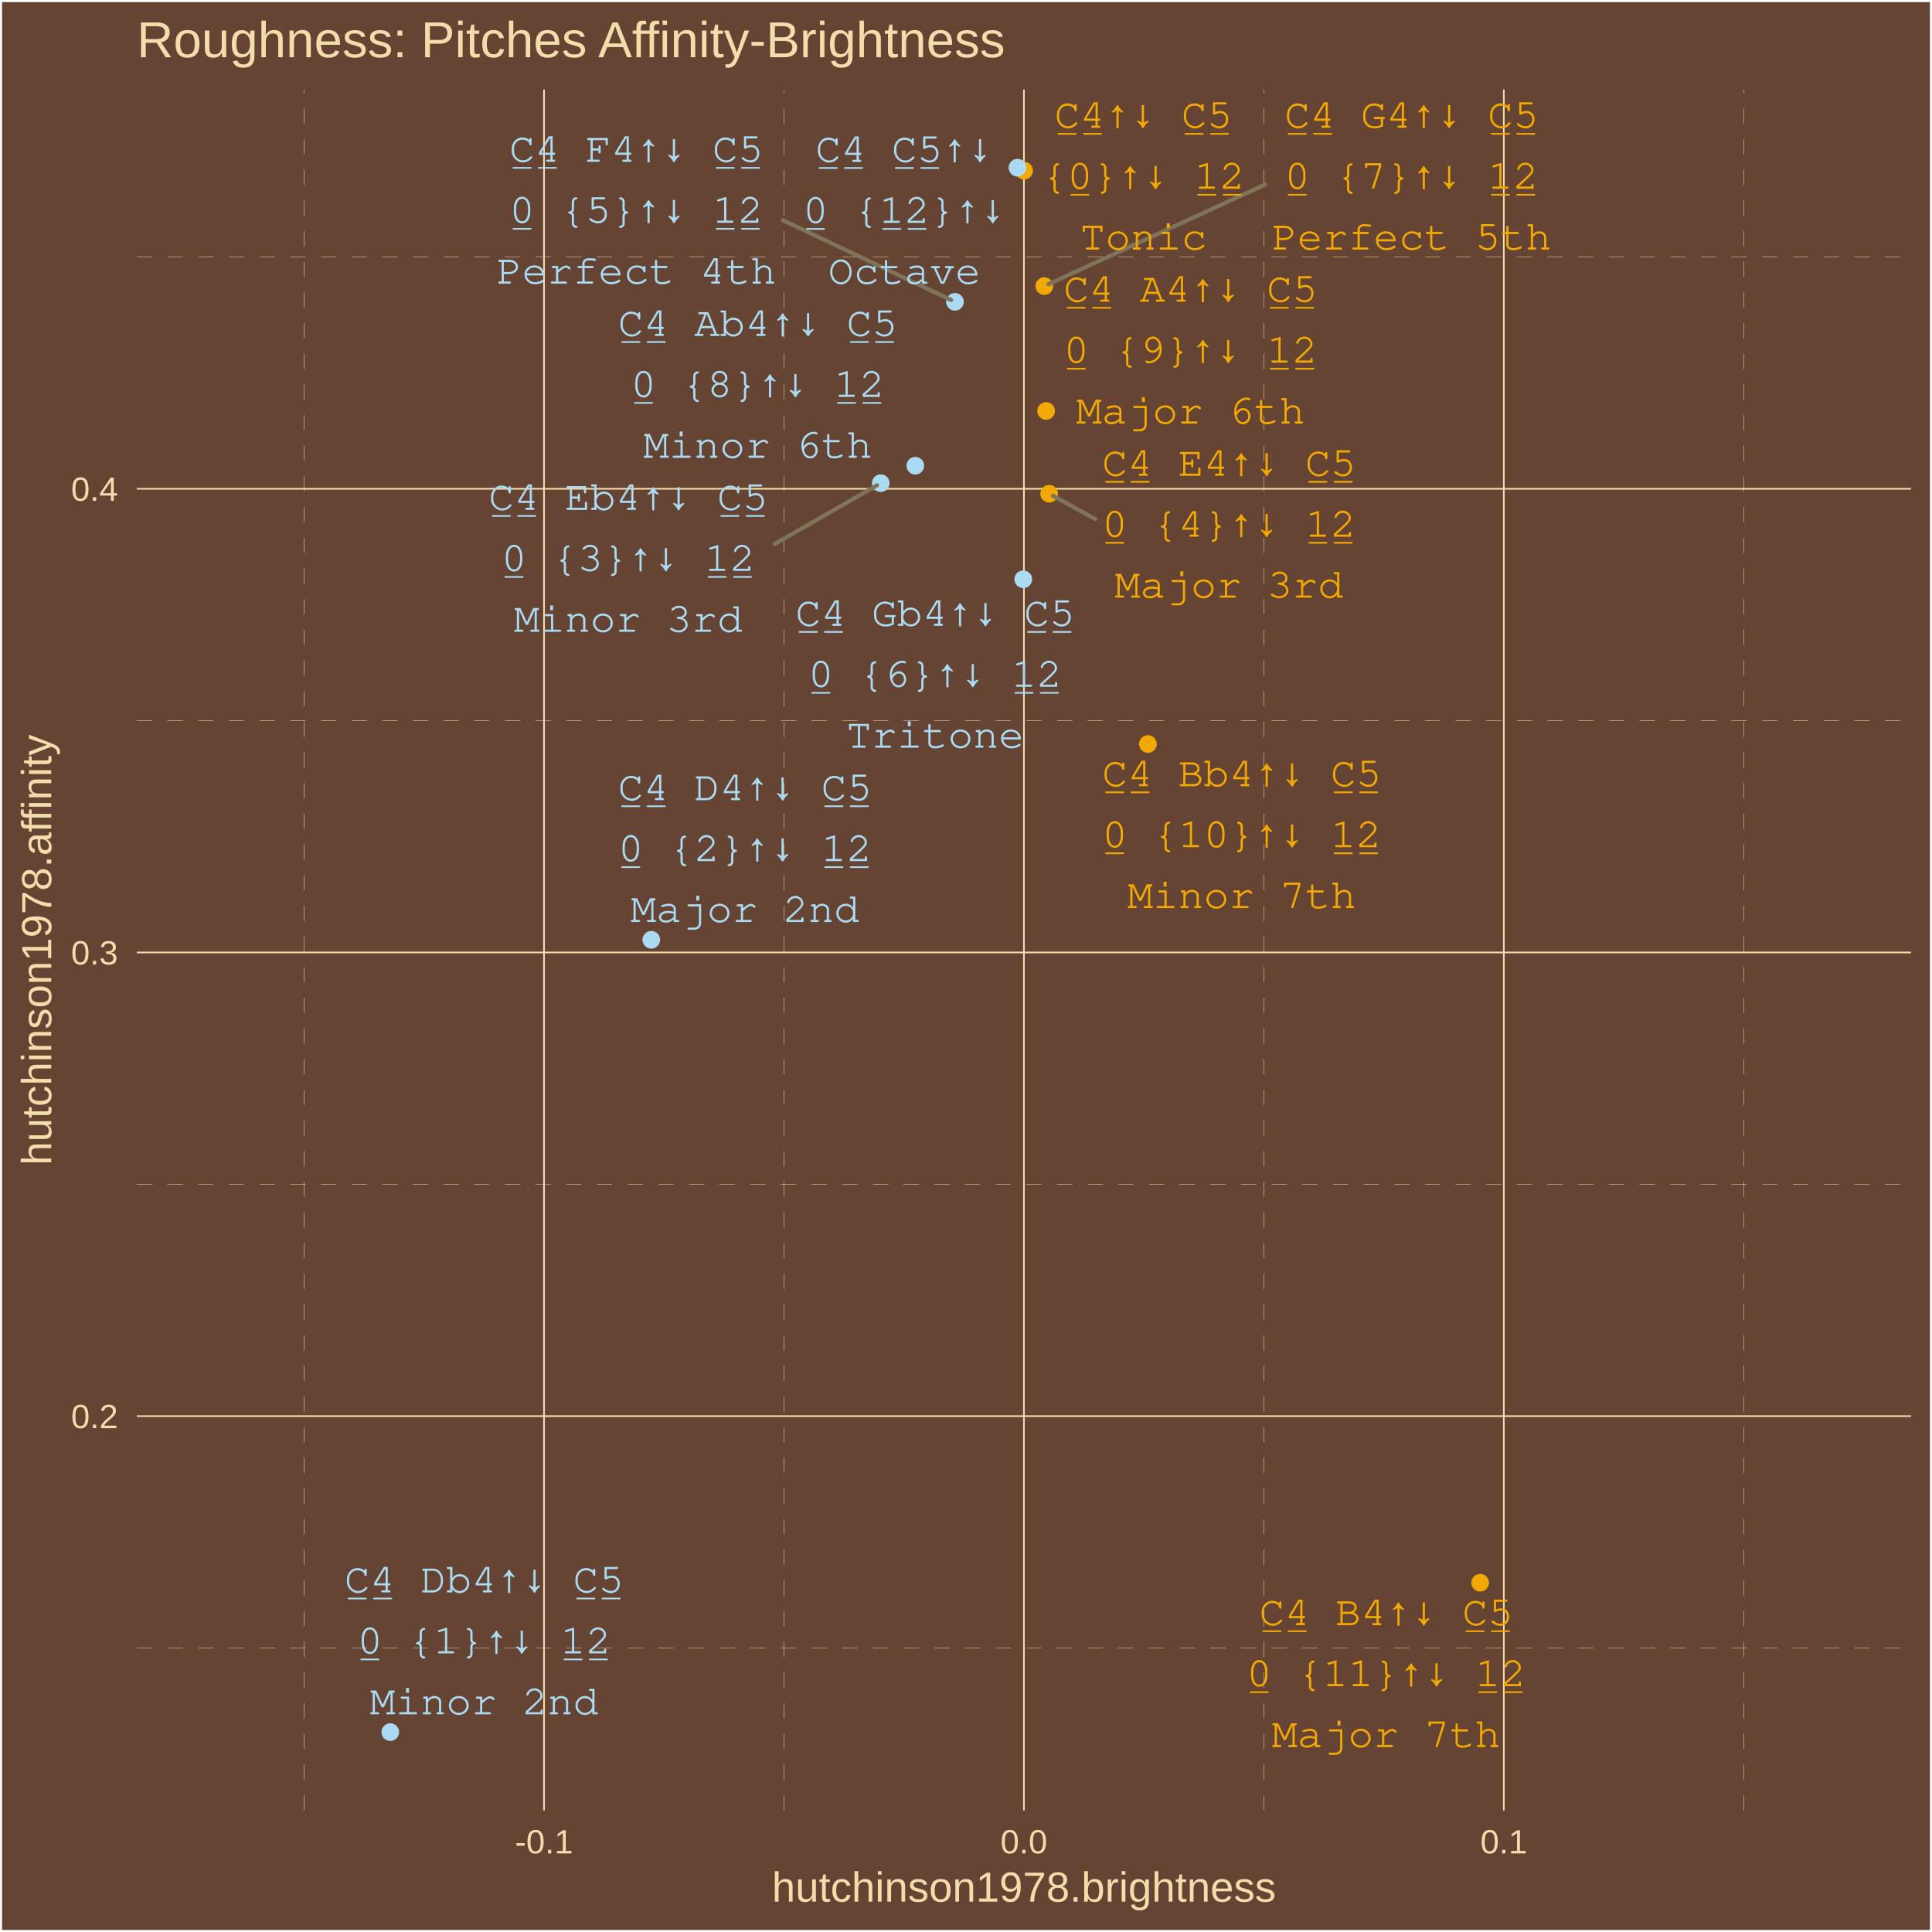
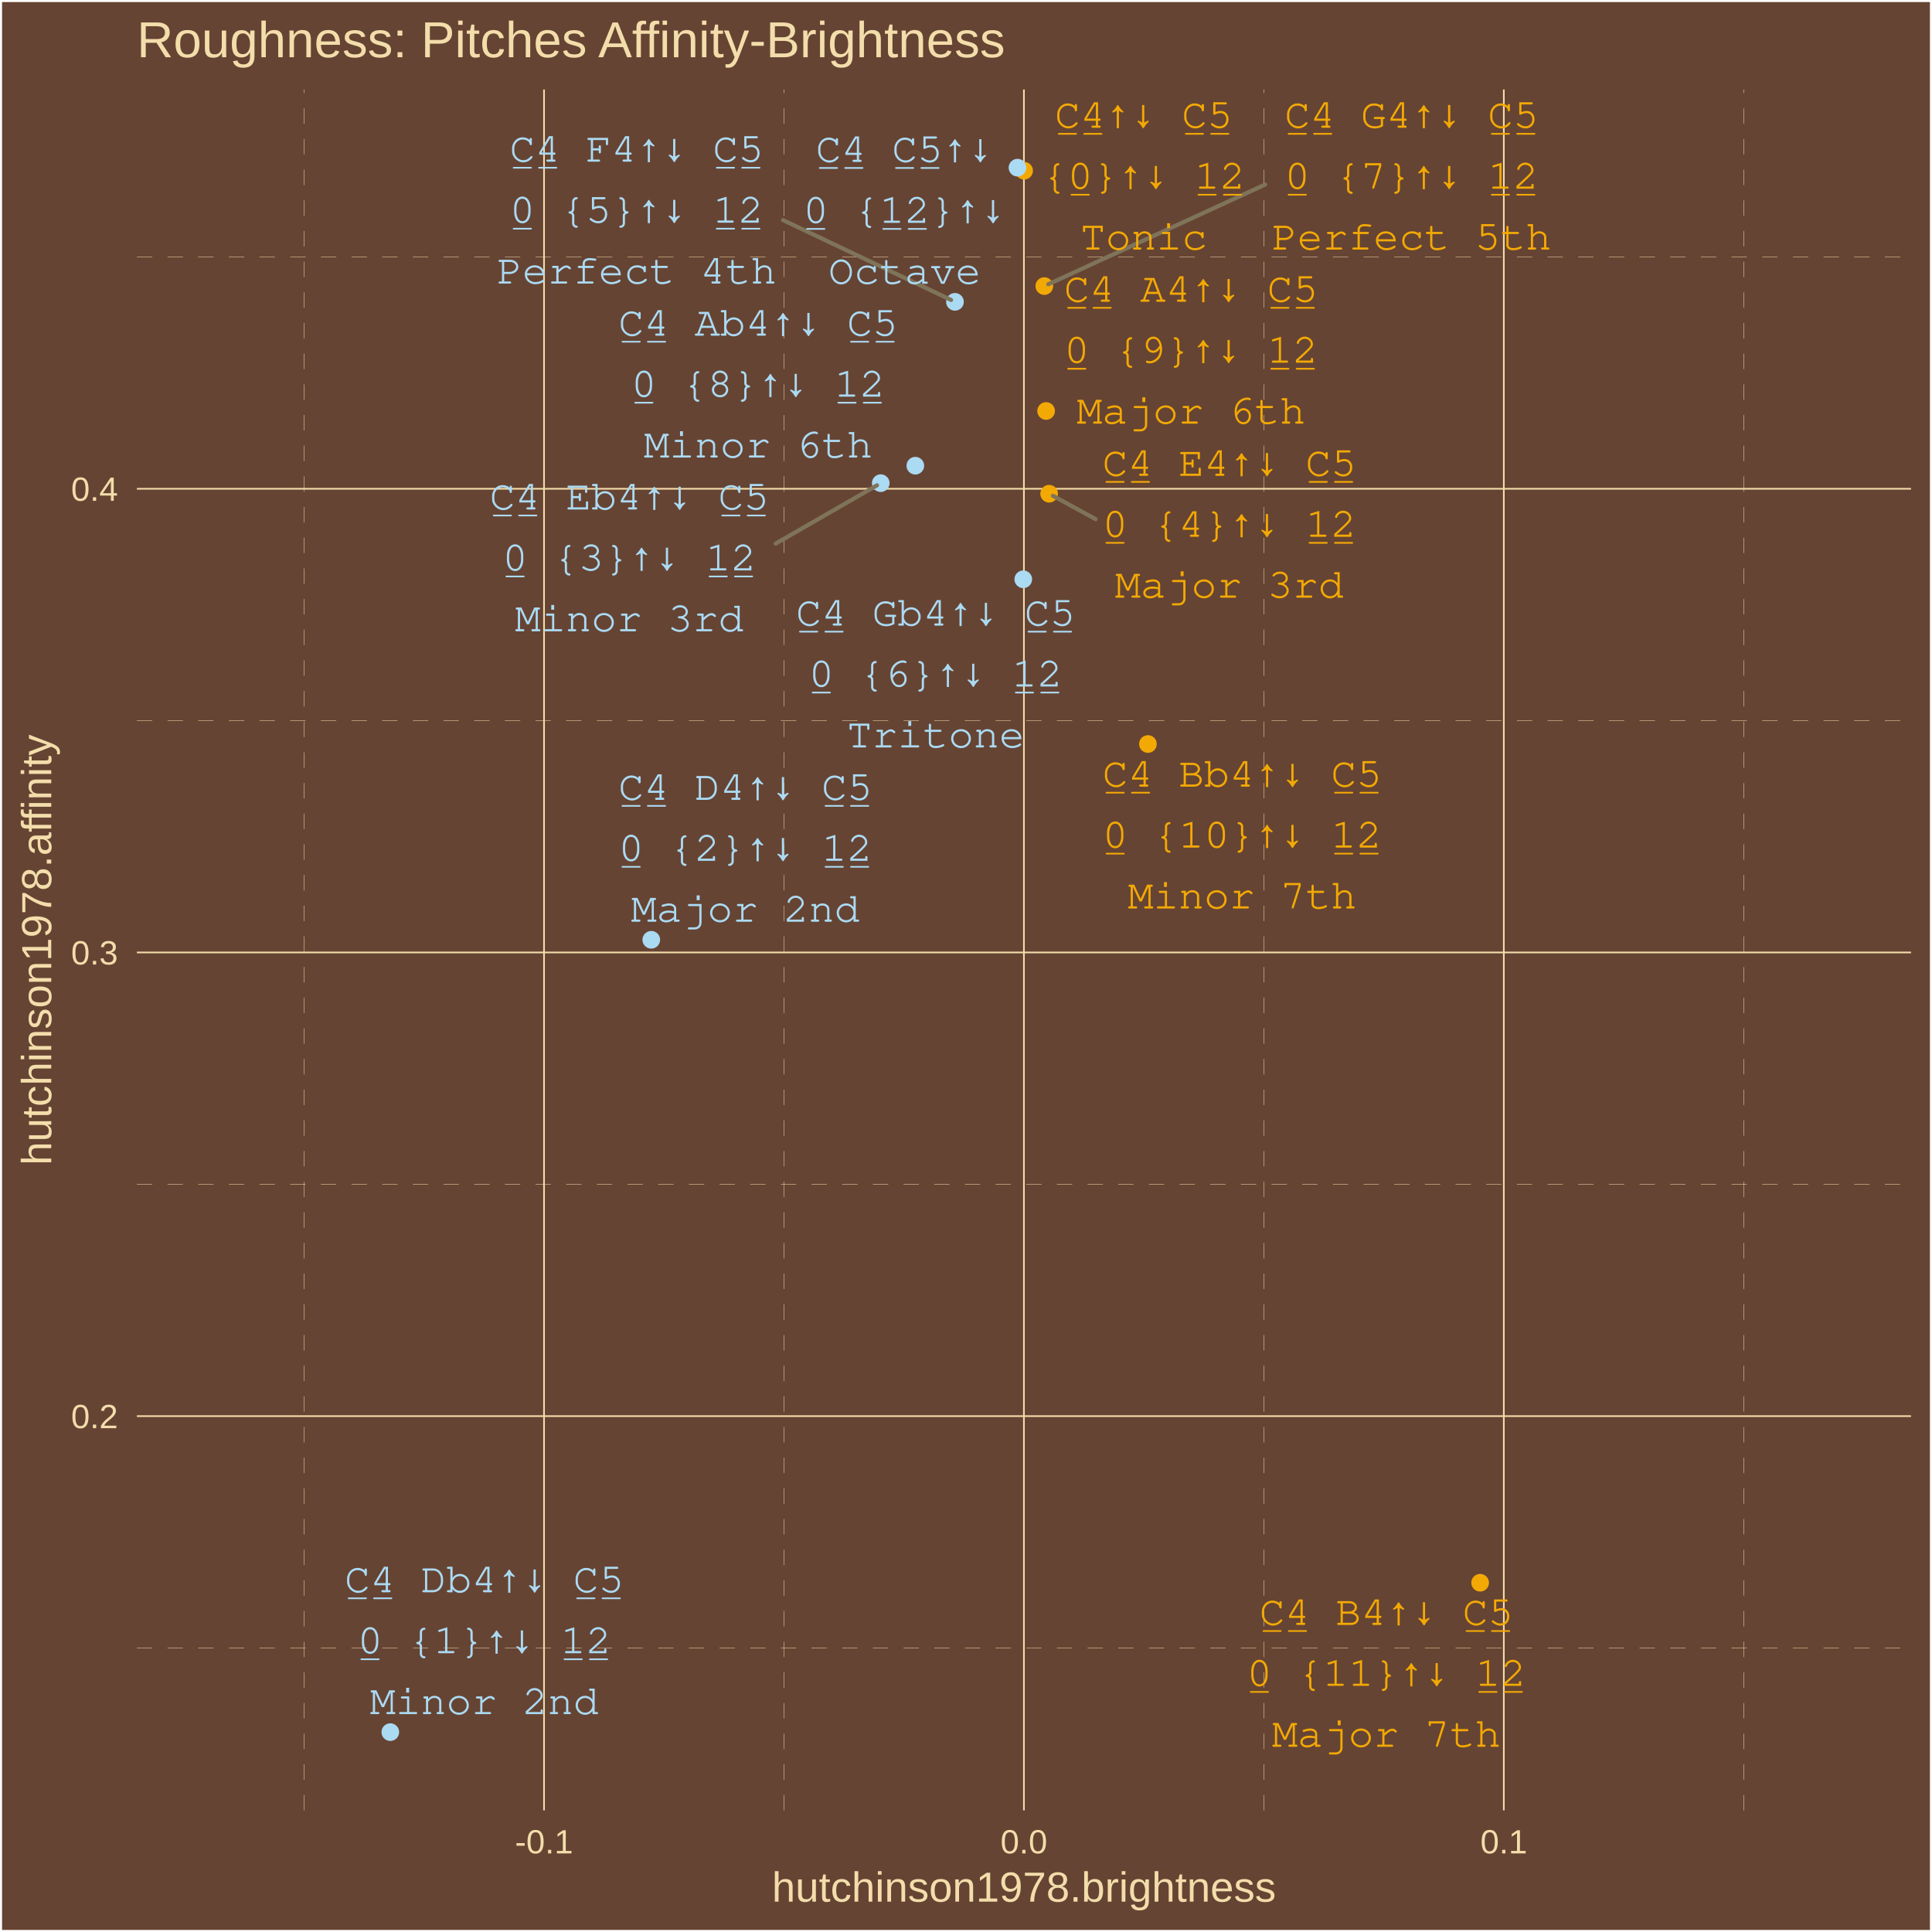
<svg xmlns="http://www.w3.org/2000/svg" class="svglite" width="504.00pt" height="504.00pt" viewBox="0 0 504.00 504.00">
  <defs>
    <style type="text/css">
    .svglite line, .svglite polyline, .svglite polygon, .svglite path, .svglite rect, .svglite circle {
      fill: none;
      stroke: #000000;
      stroke-linecap: round;
      stroke-linejoin: round;
      stroke-miterlimit: 10.00;
    }
    .svglite text {
      white-space: pre;
    }
  </style>
  </defs>
  <rect width="100%" height="100%" style="stroke: none; fill: #664433;" />
  <defs>
    <clipPath id="cpMC4wMHw1MDQuMDB8MC4wMHw1MDQuMDA=">
      <rect x="0.00" y="0.00" width="504.00" height="504.00" />
    </clipPath>
  </defs>
  <g clip-path="url(#cpMC4wMHw1MDQuMDB8MC4wMHw1MDQuMDA=)">
    <rect x="0.00" y="-0" width="504.00" height="504.00" style="stroke-width: 1.07; stroke: #FFFFFF; fill: #664433;" />
  </g>
  <defs>
    <clipPath id="cpMzUuNzF8NDk4LjUyfDIzLjM0fDQ3Mi4yNw==">
      <rect x="35.71" y="23.34" width="462.81" height="448.93" />
    </clipPath>
  </defs>
  <g clip-path="url(#cpMzUuNzF8NDk4LjUyfDIzLjM0fDQ3Mi4yNw==)">
    <rect x="35.71" y="23.34" width="462.81" height="448.93" style="stroke-width: 1.07; stroke: none; fill: #664433;" />
    <polyline points="35.71,429.90 498.52,429.90 " style="stroke-width: 0.11; stroke: #F3DDAB; stroke-dasharray: 4.00,4.00; stroke-linecap: butt;" />
    <polyline points="35.71,308.94 498.52,308.94 " style="stroke-width: 0.11; stroke: #F3DDAB; stroke-dasharray: 4.00,4.00; stroke-linecap: butt;" />
    <polyline points="35.71,187.98 498.52,187.98 " style="stroke-width: 0.11; stroke: #F3DDAB; stroke-dasharray: 4.00,4.00; stroke-linecap: butt;" />
    <polyline points="35.71,67.02 498.52,67.02 " style="stroke-width: 0.11; stroke: #F3DDAB; stroke-dasharray: 4.00,4.00; stroke-linecap: butt;" />
    <polyline points="79.33,472.27 79.33,23.34 " style="stroke-width: 0.11; stroke: #F3DDAB; stroke-dasharray: 4.00,4.00; stroke-linecap: butt;" />
    <polyline points="204.52,472.27 204.52,23.34 " style="stroke-width: 0.11; stroke: #F3DDAB; stroke-dasharray: 4.00,4.00; stroke-linecap: butt;" />
    <polyline points="329.71,472.27 329.71,23.34 " style="stroke-width: 0.11; stroke: #F3DDAB; stroke-dasharray: 4.00,4.00; stroke-linecap: butt;" />
    <polyline points="454.90,472.27 454.90,23.34 " style="stroke-width: 0.11; stroke: #F3DDAB; stroke-dasharray: 4.00,4.00; stroke-linecap: butt;" />
    <polyline points="35.71,369.42 498.52,369.42 " style="stroke-width: 0.43; stroke: #F3DDAB; stroke-linecap: butt;" />
    <polyline points="35.71,248.46 498.52,248.46 " style="stroke-width: 0.43; stroke: #F3DDAB; stroke-linecap: butt;" />
    <polyline points="35.71,127.50 498.52,127.50 " style="stroke-width: 0.43; stroke: #F3DDAB; stroke-linecap: butt;" />
    <polyline points="141.92,472.27 141.92,23.34 " style="stroke-width: 0.43; stroke: #F3DDAB; stroke-linecap: butt;" />
    <polyline points="267.11,472.27 267.11,23.34 " style="stroke-width: 0.43; stroke: #F3DDAB; stroke-linecap: butt;" />
    <polyline points="392.30,472.27 392.30,23.34 " style="stroke-width: 0.43; stroke: #F3DDAB; stroke-linecap: butt;" />
    <circle cx="267.16" cy="44.53" r="1.95" style="stroke-width: 0.71; stroke: #F3A904; fill: #F3A904;" />
    <circle cx="101.82" cy="451.86" r="1.95" style="stroke-width: 0.71; stroke: #ABDAF3; fill: #ABDAF3;" />
    <circle cx="169.90" cy="245.16" r="1.95" style="stroke-width: 0.71; stroke: #ABDAF3; fill: #ABDAF3;" />
    <circle cx="229.76" cy="126.04" r="1.95" style="stroke-width: 0.71; stroke: #ABDAF3; fill: #ABDAF3;" />
    <circle cx="273.69" cy="128.80" r="1.95" style="stroke-width: 0.71; stroke: #F3A904; fill: #F3A904;" />
    <circle cx="249.12" cy="78.74" r="1.95" style="stroke-width: 0.71; stroke: #ABDAF3; fill: #ABDAF3;" />
    <circle cx="266.94" cy="151.12" r="1.95" style="stroke-width: 0.71; stroke: #ABDAF3; fill: #ABDAF3;" />
    <circle cx="272.43" cy="74.63" r="1.95" style="stroke-width: 0.71; stroke: #F3A904; fill: #F3A904;" />
    <circle cx="238.78" cy="121.49" r="1.95" style="stroke-width: 0.71; stroke: #ABDAF3; fill: #ABDAF3;" />
    <circle cx="272.90" cy="107.21" r="1.95" style="stroke-width: 0.71; stroke: #F3A904; fill: #F3A904;" />
    <circle cx="299.46" cy="194.09" r="1.95" style="stroke-width: 0.71; stroke: #F3A904; fill: #F3A904;" />
    <circle cx="386.12" cy="412.89" r="1.95" style="stroke-width: 0.71; stroke: #F3A904; fill: #F3A904;" />
    <circle cx="265.43" cy="43.74" r="1.95" style="stroke-width: 0.71; stroke: #ABDAF3; fill: #ABDAF3;" />
-     <line x1="202.09" y1="141.91" x2="228.78" y2="126.60" style="stroke-width: 1.07; stroke: #7F745A;" />
-     <line x1="285.71" y1="135.41" x2="274.68" y2="129.34" style="stroke-width: 1.07; stroke: #7F745A;" />
-     <line x1="204.18" y1="57.43" x2="248.10" y2="78.25" style="stroke-width: 1.07; stroke: #7F745A;" />
-     <line x1="330.02" y1="48.15" x2="273.46" y2="74.15" style="stroke-width: 1.07; stroke: #7F745A;" />
-     <text x="298.26" y="33.33" text-anchor="middle" style="font-size: 11.04px; font-weight: 0;fill: #F3A904; font-family: &quot;Courier&quot;;" textLength="46.32px" lengthAdjust="spacingAndGlyphs">C̲4̲↑↓ C̲5̲</text>
-     <text x="298.26" y="49.23" text-anchor="middle" style="font-size: 11.04px; font-weight: 0;fill: #F3A904; font-family: &quot;Courier&quot;;" textLength="52.93px" lengthAdjust="spacingAndGlyphs">{0̲}↑↓ 1̲2̲</text>
-     <text x="298.26" y="65.12" text-anchor="middle" style="font-size: 11.04px; font-weight: 0;fill: #F3A904; font-family: &quot;Courier&quot;;" textLength="33.08px" lengthAdjust="spacingAndGlyphs">Tonic</text>
-     <text x="126.30" y="415.42" text-anchor="middle" style="font-size: 11.04px; font-weight: 0;fill: #ABDAF3; font-family: &quot;Courier&quot;;" textLength="72.78px" lengthAdjust="spacingAndGlyphs">C̲4̲ Db4↑↓ C̲5̲</text>
-     <text x="126.30" y="431.32" text-anchor="middle" style="font-size: 11.04px; font-weight: 0;fill: #ABDAF3; font-family: &quot;Courier&quot;;" textLength="66.17px" lengthAdjust="spacingAndGlyphs">0̲ {1}↑↓ 1̲2̲</text>
-     <text x="126.30" y="447.22" text-anchor="middle" style="font-size: 11.04px; font-weight: 0;fill: #ABDAF3; font-family: &quot;Courier&quot;;" textLength="59.55px" lengthAdjust="spacingAndGlyphs">Minor 2nd</text>
-     <text x="194.34" y="208.74" text-anchor="middle" style="font-size: 11.04px; font-weight: 0;fill: #ABDAF3; font-family: &quot;Courier&quot;;" textLength="66.17px" lengthAdjust="spacingAndGlyphs">C̲4̲ D4↑↓ C̲5̲</text>
-     <text x="194.34" y="224.63" text-anchor="middle" style="font-size: 11.04px; font-weight: 0;fill: #ABDAF3; font-family: &quot;Courier&quot;;" textLength="66.17px" lengthAdjust="spacingAndGlyphs">0̲ {2}↑↓ 1̲2̲</text>
-     <text x="194.34" y="240.53" text-anchor="middle" style="font-size: 11.04px; font-weight: 0;fill: #ABDAF3; font-family: &quot;Courier&quot;;" textLength="59.55px" lengthAdjust="spacingAndGlyphs">Major 2nd</text>
-     <text x="163.90" y="133.02" text-anchor="middle" style="font-size: 11.04px; font-weight: 0;fill: #ABDAF3; font-family: &quot;Courier&quot;;" textLength="72.78px" lengthAdjust="spacingAndGlyphs">C̲4̲ Eb4↑↓ C̲5̲</text>
-     <text x="163.90" y="148.92" text-anchor="middle" style="font-size: 11.04px; font-weight: 0;fill: #ABDAF3; font-family: &quot;Courier&quot;;" textLength="66.17px" lengthAdjust="spacingAndGlyphs">0̲ {3}↑↓ 1̲2̲</text>
-     <text x="163.90" y="164.82" text-anchor="middle" style="font-size: 11.04px; font-weight: 0;fill: #ABDAF3; font-family: &quot;Courier&quot;;" textLength="59.55px" lengthAdjust="spacingAndGlyphs">Minor 3rd</text>
-     <text x="320.60" y="124.12" text-anchor="middle" style="font-size: 11.04px; font-weight: 0;fill: #F3A904; font-family: &quot;Courier&quot;;" textLength="66.17px" lengthAdjust="spacingAndGlyphs">C̲4̲ E4↑↓ C̲5̲</text>
-     <text x="320.60" y="140.02" text-anchor="middle" style="font-size: 11.04px; font-weight: 0;fill: #F3A904; font-family: &quot;Courier&quot;;" textLength="66.17px" lengthAdjust="spacingAndGlyphs">0̲ {4}↑↓ 1̲2̲</text>
-     <text x="320.60" y="155.91" text-anchor="middle" style="font-size: 11.04px; font-weight: 0;fill: #F3A904; font-family: &quot;Courier&quot;;" textLength="59.55px" lengthAdjust="spacingAndGlyphs">Major 3rd</text>
-     <text x="165.99" y="42.21" text-anchor="middle" style="font-size: 11.04px; font-weight: 0;fill: #ABDAF3; font-family: &quot;Courier&quot;;" textLength="66.17px" lengthAdjust="spacingAndGlyphs">C̲4̲ F4↑↓ C̲5̲</text>
-     <text x="165.99" y="58.11" text-anchor="middle" style="font-size: 11.04px; font-weight: 0;fill: #ABDAF3; font-family: &quot;Courier&quot;;" textLength="66.17px" lengthAdjust="spacingAndGlyphs">0̲ {5}↑↓ 1̲2̲</text>
-     <text x="165.99" y="74.00" text-anchor="middle" style="font-size: 11.04px; font-weight: 0;fill: #ABDAF3; font-family: &quot;Courier&quot;;" textLength="72.78px" lengthAdjust="spacingAndGlyphs">Perfect 4th</text>
-     <text x="243.94" y="163.27" text-anchor="middle" style="font-size: 11.04px; font-weight: 0;fill: #ABDAF3; font-family: &quot;Courier&quot;;" textLength="72.78px" lengthAdjust="spacingAndGlyphs">C̲4̲ Gb4↑↓ C̲5̲</text>
-     <text x="243.94" y="179.16" text-anchor="middle" style="font-size: 11.04px; font-weight: 0;fill: #ABDAF3; font-family: &quot;Courier&quot;;" textLength="66.17px" lengthAdjust="spacingAndGlyphs">0̲ {6}↑↓ 1̲2̲</text>
-     <text x="243.94" y="195.06" text-anchor="middle" style="font-size: 11.04px; font-weight: 0;fill: #ABDAF3; font-family: &quot;Courier&quot;;" textLength="46.32px" lengthAdjust="spacingAndGlyphs">Tritone</text>
-     <text x="368.22" y="33.33" text-anchor="middle" style="font-size: 11.04px; font-weight: 0;fill: #F3A904; font-family: &quot;Courier&quot;;" textLength="66.17px" lengthAdjust="spacingAndGlyphs">C̲4̲ G4↑↓ C̲5̲</text>
-     <text x="368.22" y="49.23" text-anchor="middle" style="font-size: 11.04px; font-weight: 0;fill: #F3A904; font-family: &quot;Courier&quot;;" textLength="66.17px" lengthAdjust="spacingAndGlyphs">0̲ {7}↑↓ 1̲2̲</text>
-     <text x="368.22" y="65.12" text-anchor="middle" style="font-size: 11.04px; font-weight: 0;fill: #F3A904; font-family: &quot;Courier&quot;;" textLength="72.78px" lengthAdjust="spacingAndGlyphs">Perfect 5th</text>
-     <text x="197.67" y="87.64" text-anchor="middle" style="font-size: 11.04px; font-weight: 0;fill: #ABDAF3; font-family: &quot;Courier&quot;;" textLength="72.78px" lengthAdjust="spacingAndGlyphs">C̲4̲ Ab4↑↓ C̲5̲</text>
-     <text x="197.67" y="103.53" text-anchor="middle" style="font-size: 11.04px; font-weight: 0;fill: #ABDAF3; font-family: &quot;Courier&quot;;" textLength="66.17px" lengthAdjust="spacingAndGlyphs">0̲ {8}↑↓ 1̲2̲</text>
-     <text x="197.67" y="119.43" text-anchor="middle" style="font-size: 11.04px; font-weight: 0;fill: #ABDAF3; font-family: &quot;Courier&quot;;" textLength="59.55px" lengthAdjust="spacingAndGlyphs">Minor 6th</text>
-     <text x="310.58" y="78.71" text-anchor="middle" style="font-size: 11.04px; font-weight: 0;fill: #F3A904; font-family: &quot;Courier&quot;;" textLength="66.17px" lengthAdjust="spacingAndGlyphs">C̲4̲ A4↑↓ C̲5̲</text>
-     <text x="310.58" y="94.60" text-anchor="middle" style="font-size: 11.04px; font-weight: 0;fill: #F3A904; font-family: &quot;Courier&quot;;" textLength="66.17px" lengthAdjust="spacingAndGlyphs">0̲ {9}↑↓ 1̲2̲</text>
-     <text x="310.58" y="110.50" text-anchor="middle" style="font-size: 11.04px; font-weight: 0;fill: #F3A904; font-family: &quot;Courier&quot;;" textLength="59.55px" lengthAdjust="spacingAndGlyphs">Major 6th</text>
-     <text x="323.93" y="205.11" text-anchor="middle" style="font-size: 11.04px; font-weight: 0;fill: #F3A904; font-family: &quot;Courier&quot;;" textLength="72.78px" lengthAdjust="spacingAndGlyphs">C̲4̲ Bb4↑↓ C̲5̲</text>
-     <text x="323.93" y="221.01" text-anchor="middle" style="font-size: 11.04px; font-weight: 0;fill: #F3A904; font-family: &quot;Courier&quot;;" textLength="72.78px" lengthAdjust="spacingAndGlyphs">0̲ {10}↑↓ 1̲2̲</text>
-     <text x="323.93" y="236.90" text-anchor="middle" style="font-size: 11.04px; font-weight: 0;fill: #F3A904; font-family: &quot;Courier&quot;;" textLength="59.55px" lengthAdjust="spacingAndGlyphs">Minor 7th</text>
-     <text x="361.61" y="423.96" text-anchor="middle" style="font-size: 11.04px; font-weight: 0;fill: #F3A904; font-family: &quot;Courier&quot;;" textLength="66.17px" lengthAdjust="spacingAndGlyphs">C̲4̲ B4↑↓ C̲5̲</text>
-     <text x="361.61" y="439.86" text-anchor="middle" style="font-size: 11.04px; font-weight: 0;fill: #F3A904; font-family: &quot;Courier&quot;;" textLength="72.78px" lengthAdjust="spacingAndGlyphs">0̲ {11}↑↓ 1̲2̲</text>
-     <text x="361.61" y="455.76" text-anchor="middle" style="font-size: 11.04px; font-weight: 0;fill: #F3A904; font-family: &quot;Courier&quot;;" textLength="59.55px" lengthAdjust="spacingAndGlyphs">Major 7th</text>
-     <text x="235.92" y="42.24" text-anchor="middle" style="font-size: 11.04px; font-weight: 0;fill: #ABDAF3; font-family: &quot;Courier&quot;;" textLength="46.32px" lengthAdjust="spacingAndGlyphs">C̲4̲ C̲5̲↑↓</text>
-     <text x="235.92" y="58.14" text-anchor="middle" style="font-size: 11.04px; font-weight: 0;fill: #ABDAF3; font-family: &quot;Courier&quot;;" textLength="52.93px" lengthAdjust="spacingAndGlyphs">0̲ {1̲2̲}↑↓</text>
-     <text x="235.92" y="74.03" text-anchor="middle" style="font-size: 11.04px; font-weight: 0;fill: #ABDAF3; font-family: &quot;Courier&quot;;" textLength="39.70px" lengthAdjust="spacingAndGlyphs">Octave</text>
+     <line x1="202.36" y1="141.80" x2="228.78" y2="126.60" style="stroke-width: 1.07; stroke: #7F745A;" />
+     <line x1="285.81" y1="135.43" x2="274.68" y2="129.34" style="stroke-width: 1.07; stroke: #7F745A;" />
+     <line x1="204.27" y1="57.42" x2="248.10" y2="78.25" style="stroke-width: 1.07; stroke: #7F745A;" />
+     <line x1="330.04" y1="48.15" x2="273.46" y2="74.15" style="stroke-width: 1.07; stroke: #7F745A;" />
+     <text x="298.34" y="33.33" text-anchor="middle" style="font-size: 11.04px; font-weight: 0;fill: #F3A904; font-family: &quot;Courier&quot;;" textLength="46.32px" lengthAdjust="spacingAndGlyphs">C̲4̲↑↓ C̲5̲</text>
+     <text x="298.34" y="49.22" text-anchor="middle" style="font-size: 11.04px; font-weight: 0;fill: #F3A904; font-family: &quot;Courier&quot;;" textLength="52.93px" lengthAdjust="spacingAndGlyphs">{0̲}↑↓ 1̲2̲</text>
+     <text x="298.34" y="65.12" text-anchor="middle" style="font-size: 11.04px; font-weight: 0;fill: #F3A904; font-family: &quot;Courier&quot;;" textLength="33.08px" lengthAdjust="spacingAndGlyphs">Tonic</text>
+     <text x="126.34" y="415.37" text-anchor="middle" style="font-size: 11.04px; font-weight: 0;fill: #ABDAF3; font-family: &quot;Courier&quot;;" textLength="72.78px" lengthAdjust="spacingAndGlyphs">C̲4̲ Db4↑↓ C̲5̲</text>
+     <text x="126.34" y="431.27" text-anchor="middle" style="font-size: 11.04px; font-weight: 0;fill: #ABDAF3; font-family: &quot;Courier&quot;;" textLength="66.17px" lengthAdjust="spacingAndGlyphs">0̲ {1}↑↓ 1̲2̲</text>
+     <text x="126.34" y="447.17" text-anchor="middle" style="font-size: 11.04px; font-weight: 0;fill: #ABDAF3; font-family: &quot;Courier&quot;;" textLength="59.55px" lengthAdjust="spacingAndGlyphs">Minor 2nd</text>
+     <text x="194.44" y="208.65" text-anchor="middle" style="font-size: 11.04px; font-weight: 0;fill: #ABDAF3; font-family: &quot;Courier&quot;;" textLength="66.17px" lengthAdjust="spacingAndGlyphs">C̲4̲ D4↑↓ C̲5̲</text>
+     <text x="194.44" y="224.55" text-anchor="middle" style="font-size: 11.04px; font-weight: 0;fill: #ABDAF3; font-family: &quot;Courier&quot;;" textLength="66.17px" lengthAdjust="spacingAndGlyphs">0̲ {2}↑↓ 1̲2̲</text>
+     <text x="194.44" y="240.45" text-anchor="middle" style="font-size: 11.04px; font-weight: 0;fill: #ABDAF3; font-family: &quot;Courier&quot;;" textLength="59.55px" lengthAdjust="spacingAndGlyphs">Major 2nd</text>
+     <text x="164.17" y="132.90" text-anchor="middle" style="font-size: 11.04px; font-weight: 0;fill: #ABDAF3; font-family: &quot;Courier&quot;;" textLength="72.78px" lengthAdjust="spacingAndGlyphs">C̲4̲ Eb4↑↓ C̲5̲</text>
+     <text x="164.17" y="148.80" text-anchor="middle" style="font-size: 11.04px; font-weight: 0;fill: #ABDAF3; font-family: &quot;Courier&quot;;" textLength="66.17px" lengthAdjust="spacingAndGlyphs">0̲ {3}↑↓ 1̲2̲</text>
+     <text x="164.17" y="164.69" text-anchor="middle" style="font-size: 11.04px; font-weight: 0;fill: #ABDAF3; font-family: &quot;Courier&quot;;" textLength="59.55px" lengthAdjust="spacingAndGlyphs">Minor 3rd</text>
+     <text x="320.69" y="124.13" text-anchor="middle" style="font-size: 11.04px; font-weight: 0;fill: #F3A904; font-family: &quot;Courier&quot;;" textLength="66.17px" lengthAdjust="spacingAndGlyphs">C̲4̲ E4↑↓ C̲5̲</text>
+     <text x="320.69" y="140.03" text-anchor="middle" style="font-size: 11.04px; font-weight: 0;fill: #F3A904; font-family: &quot;Courier&quot;;" textLength="66.17px" lengthAdjust="spacingAndGlyphs">0̲ {4}↑↓ 1̲2̲</text>
+     <text x="320.69" y="155.92" text-anchor="middle" style="font-size: 11.04px; font-weight: 0;fill: #F3A904; font-family: &quot;Courier&quot;;" textLength="59.55px" lengthAdjust="spacingAndGlyphs">Major 3rd</text>
+     <text x="166.07" y="42.18" text-anchor="middle" style="font-size: 11.04px; font-weight: 0;fill: #ABDAF3; font-family: &quot;Courier&quot;;" textLength="66.17px" lengthAdjust="spacingAndGlyphs">C̲4̲ F4↑↓ C̲5̲</text>
+     <text x="166.07" y="58.08" text-anchor="middle" style="font-size: 11.04px; font-weight: 0;fill: #ABDAF3; font-family: &quot;Courier&quot;;" textLength="66.17px" lengthAdjust="spacingAndGlyphs">0̲ {5}↑↓ 1̲2̲</text>
+     <text x="166.07" y="73.98" text-anchor="middle" style="font-size: 11.04px; font-weight: 0;fill: #ABDAF3; font-family: &quot;Courier&quot;;" textLength="72.78px" lengthAdjust="spacingAndGlyphs">Perfect 4th</text>
+     <text x="244.07" y="163.20" text-anchor="middle" style="font-size: 11.04px; font-weight: 0;fill: #ABDAF3; font-family: &quot;Courier&quot;;" textLength="72.78px" lengthAdjust="spacingAndGlyphs">C̲4̲ Gb4↑↓ C̲5̲</text>
+     <text x="244.07" y="179.09" text-anchor="middle" style="font-size: 11.04px; font-weight: 0;fill: #ABDAF3; font-family: &quot;Courier&quot;;" textLength="66.17px" lengthAdjust="spacingAndGlyphs">0̲ {6}↑↓ 1̲2̲</text>
+     <text x="244.07" y="194.99" text-anchor="middle" style="font-size: 11.04px; font-weight: 0;fill: #ABDAF3; font-family: &quot;Courier&quot;;" textLength="46.32px" lengthAdjust="spacingAndGlyphs">Tritone</text>
+     <text x="368.23" y="33.33" text-anchor="middle" style="font-size: 11.04px; font-weight: 0;fill: #F3A904; font-family: &quot;Courier&quot;;" textLength="66.17px" lengthAdjust="spacingAndGlyphs">C̲4̲ G4↑↓ C̲5̲</text>
+     <text x="368.23" y="49.22" text-anchor="middle" style="font-size: 11.04px; font-weight: 0;fill: #F3A904; font-family: &quot;Courier&quot;;" textLength="66.17px" lengthAdjust="spacingAndGlyphs">0̲ {7}↑↓ 1̲2̲</text>
+     <text x="368.23" y="65.12" text-anchor="middle" style="font-size: 11.04px; font-weight: 0;fill: #F3A904; font-family: &quot;Courier&quot;;" textLength="72.78px" lengthAdjust="spacingAndGlyphs">Perfect 5th</text>
+     <text x="197.77" y="87.57" text-anchor="middle" style="font-size: 11.04px; font-weight: 0;fill: #ABDAF3; font-family: &quot;Courier&quot;;" textLength="72.78px" lengthAdjust="spacingAndGlyphs">C̲4̲ Ab4↑↓ C̲5̲</text>
+     <text x="197.77" y="103.47" text-anchor="middle" style="font-size: 11.04px; font-weight: 0;fill: #ABDAF3; font-family: &quot;Courier&quot;;" textLength="66.17px" lengthAdjust="spacingAndGlyphs">0̲ {8}↑↓ 1̲2̲</text>
+     <text x="197.77" y="119.37" text-anchor="middle" style="font-size: 11.04px; font-weight: 0;fill: #ABDAF3; font-family: &quot;Courier&quot;;" textLength="59.55px" lengthAdjust="spacingAndGlyphs">Minor 6th</text>
+     <text x="310.70" y="78.72" text-anchor="middle" style="font-size: 11.04px; font-weight: 0;fill: #F3A904; font-family: &quot;Courier&quot;;" textLength="66.17px" lengthAdjust="spacingAndGlyphs">C̲4̲ A4↑↓ C̲5̲</text>
+     <text x="310.70" y="94.62" text-anchor="middle" style="font-size: 11.04px; font-weight: 0;fill: #F3A904; font-family: &quot;Courier&quot;;" textLength="66.17px" lengthAdjust="spacingAndGlyphs">0̲ {9}↑↓ 1̲2̲</text>
+     <text x="310.70" y="110.52" text-anchor="middle" style="font-size: 11.04px; font-weight: 0;fill: #F3A904; font-family: &quot;Courier&quot;;" textLength="59.55px" lengthAdjust="spacingAndGlyphs">Major 6th</text>
+     <text x="324.03" y="205.21" text-anchor="middle" style="font-size: 11.04px; font-weight: 0;fill: #F3A904; font-family: &quot;Courier&quot;;" textLength="72.78px" lengthAdjust="spacingAndGlyphs">C̲4̲ Bb4↑↓ C̲5̲</text>
+     <text x="324.03" y="221.11" text-anchor="middle" style="font-size: 11.04px; font-weight: 0;fill: #F3A904; font-family: &quot;Courier&quot;;" textLength="72.78px" lengthAdjust="spacingAndGlyphs">0̲ {10}↑↓ 1̲2̲</text>
+     <text x="324.03" y="237.00" text-anchor="middle" style="font-size: 11.04px; font-weight: 0;fill: #F3A904; font-family: &quot;Courier&quot;;" textLength="59.55px" lengthAdjust="spacingAndGlyphs">Minor 7th</text>
+     <text x="361.66" y="423.90" text-anchor="middle" style="font-size: 11.04px; font-weight: 0;fill: #F3A904; font-family: &quot;Courier&quot;;" textLength="66.17px" lengthAdjust="spacingAndGlyphs">C̲4̲ B4↑↓ C̲5̲</text>
+     <text x="361.66" y="439.79" text-anchor="middle" style="font-size: 11.04px; font-weight: 0;fill: #F3A904; font-family: &quot;Courier&quot;;" textLength="72.78px" lengthAdjust="spacingAndGlyphs">0̲ {11}↑↓ 1̲2̲</text>
+     <text x="361.66" y="455.69" text-anchor="middle" style="font-size: 11.04px; font-weight: 0;fill: #F3A904; font-family: &quot;Courier&quot;;" textLength="59.55px" lengthAdjust="spacingAndGlyphs">Major 7th</text>
+     <text x="235.99" y="42.24" text-anchor="middle" style="font-size: 11.04px; font-weight: 0;fill: #ABDAF3; font-family: &quot;Courier&quot;;" textLength="46.32px" lengthAdjust="spacingAndGlyphs">C̲4̲ C̲5̲↑↓</text>
+     <text x="235.99" y="58.13" text-anchor="middle" style="font-size: 11.04px; font-weight: 0;fill: #ABDAF3; font-family: &quot;Courier&quot;;" textLength="52.93px" lengthAdjust="spacingAndGlyphs">0̲ {1̲2̲}↑↓</text>
+     <text x="235.99" y="74.03" text-anchor="middle" style="font-size: 11.04px; font-weight: 0;fill: #ABDAF3; font-family: &quot;Courier&quot;;" textLength="39.70px" lengthAdjust="spacingAndGlyphs">Octave</text>
  </g>
  <g clip-path="url(#cpMC4wMHw1MDQuMDB8MC4wMHw1MDQuMDA=)">
    <text x="30.78" y="372.57" text-anchor="end" style="font-size: 8.80px;fill: #F3DDAB; font-family: &quot;Arial&quot;;" textLength="12.23px" lengthAdjust="spacingAndGlyphs">0.2</text>
    <text x="30.78" y="251.61" text-anchor="end" style="font-size: 8.80px;fill: #F3DDAB; font-family: &quot;Arial&quot;;" textLength="12.23px" lengthAdjust="spacingAndGlyphs">0.3</text>
    <text x="30.78" y="130.65" text-anchor="end" style="font-size: 8.80px;fill: #F3DDAB; font-family: &quot;Arial&quot;;" textLength="12.23px" lengthAdjust="spacingAndGlyphs">0.4</text>
    <text x="141.92" y="483.50" text-anchor="middle" style="font-size: 8.80px;fill: #F3DDAB; font-family: &quot;Arial&quot;;" textLength="15.16px" lengthAdjust="spacingAndGlyphs">-0.1</text>
    <text x="267.11" y="483.50" text-anchor="middle" style="font-size: 8.80px;fill: #F3DDAB; font-family: &quot;Arial&quot;;" textLength="12.23px" lengthAdjust="spacingAndGlyphs">0.0</text>
    <text x="392.30" y="483.50" text-anchor="middle" style="font-size: 8.80px;fill: #F3DDAB; font-family: &quot;Arial&quot;;" textLength="12.23px" lengthAdjust="spacingAndGlyphs">0.1</text>
    <text x="267.11" y="496.09" text-anchor="middle" style="font-size: 11.00px;fill: #F3DDAB; font-family: &quot;Arial&quot;;" textLength="131.51px" lengthAdjust="spacingAndGlyphs">hutchinson1978.brightness</text>
    <text transform="translate(13.37,247.80) rotate(-90)" text-anchor="middle" style="font-size: 11.00px;fill: #F3DDAB; font-family: &quot;Arial&quot;;" textLength="112.53px" lengthAdjust="spacingAndGlyphs">hutchinson1978.affinity</text>
    <text x="35.71" y="14.94" style="font-size: 13.20px;fill: #F3DDAB; font-family: &quot;Arial&quot;;" textLength="227.29px" lengthAdjust="spacingAndGlyphs">Roughness: Pitches Affinity-Brightness</text>
  </g>
</svg>
